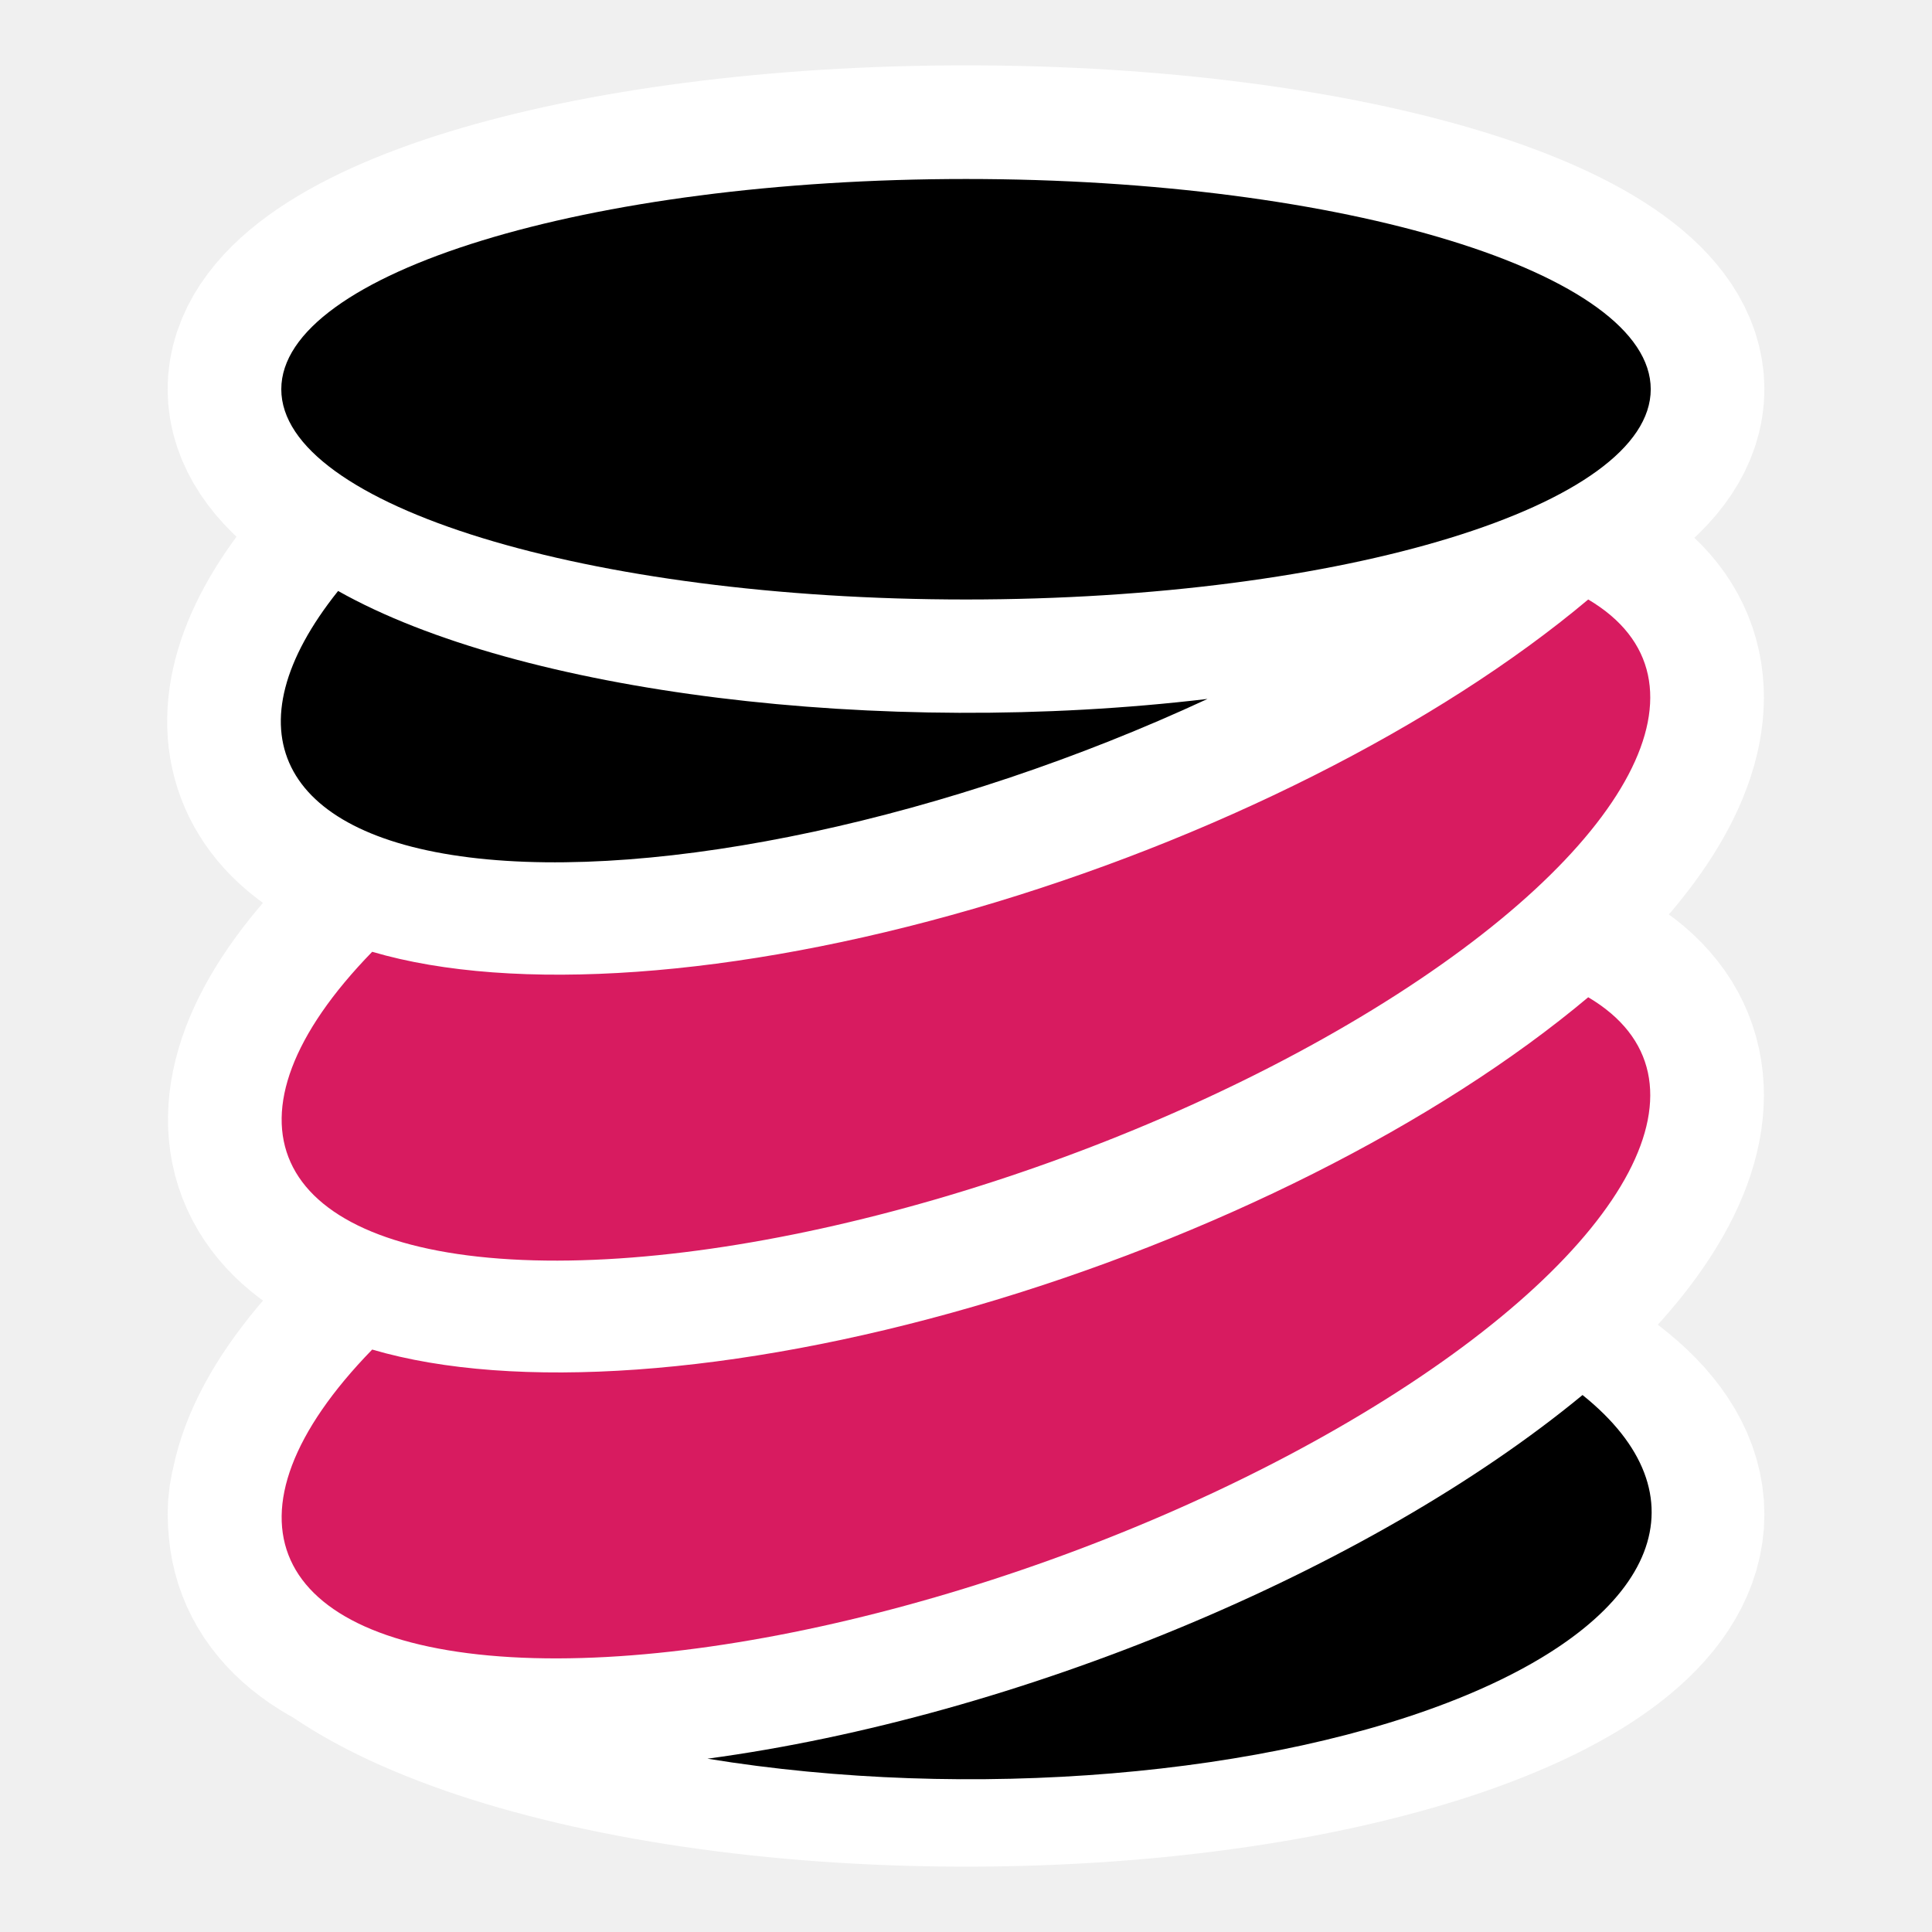
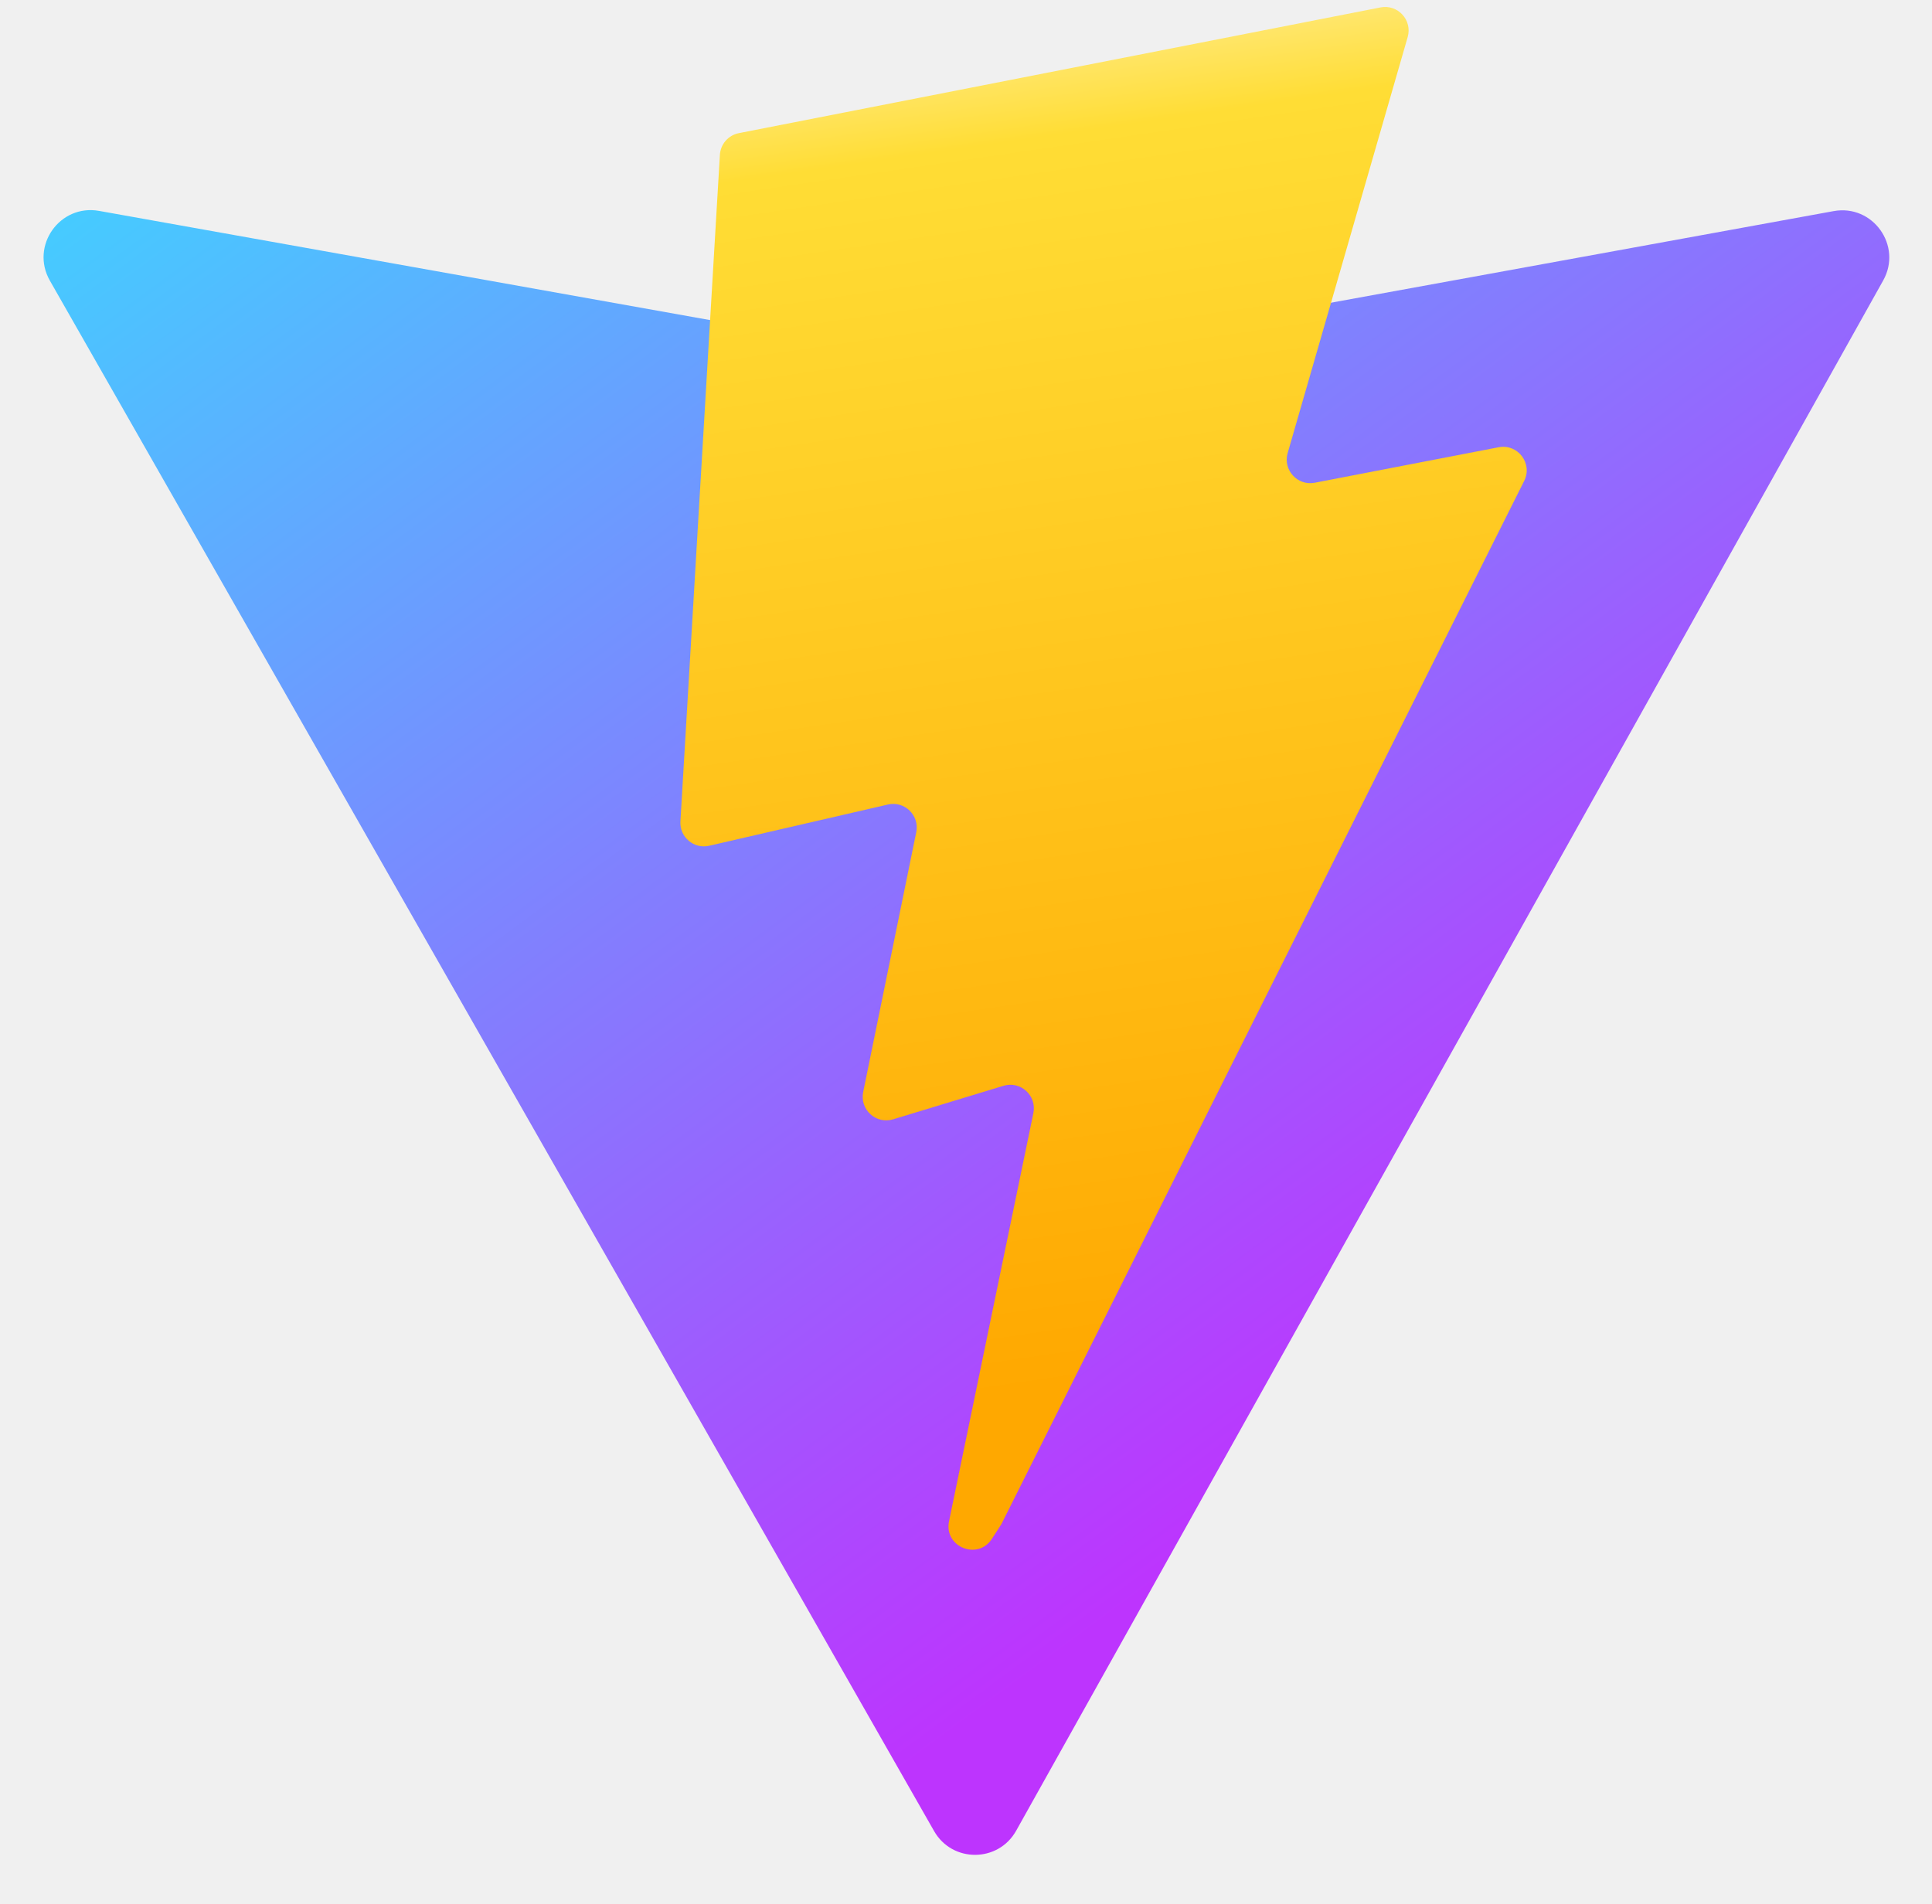
- <svg xmlns="http://www.w3.org/2000/svg" viewBox="0 0 680 680" style="width:680px;height:680px">
-   <path stroke="#fff" stroke-width="80" fill="none" d="M340 617a84 241 90 11.01 0zM131 475a94 254 70 10428-124 114 286 70 01-428 124zm0-140a94 254 70 10428-124 114 286 70 01-428 124zm-12-127a94 254 70 00306 38 90 260 90 01-306-38zm221 3a74 241 90 11.01 0z" />
-   <path fill="#d81b60" d="M131 475a94 254 70 10428-124 114 286 70 01-428 124zm0-140a94 254 70 10428-124 114 286 70 01-428 124z" />
-   <path d="M249 619a94 240 90 00308-128 114 289 70 01-308 128zM119 208a94 254 70 00306 38 90 260 90 01-306-38zm221 3a74 241 90 11.01 0z" />
+ <svg xmlns="http://www.w3.org/2000/svg" width="410" height="404" viewBox="0 0 410 404" fill="none">
+   <path d="M399.641 59.525L215.643 388.545C211.844 395.338 202.084 395.378 198.228 388.618L10.582 59.556C6.381 52.19 12.68 43.267 21.028 44.759L205.223 77.682C206.398 77.892 207.601 77.89 208.776 77.676L389.119 44.806C397.439 43.289 403.768 52.143 399.641 59.525Z" fill="url(#paint0_linear)" />
+   <path d="M292.965 1.574L156.801 28.255C154.563 28.694 152.906 30.59 152.771 32.866L144.395 174.33C144.198 177.662 147.258 180.248 150.51 179.498L188.42 170.749C191.967 169.931 195.172 173.055 194.443 176.622L183.18 231.775C182.422 235.487 185.907 238.661 189.532 237.56L212.947 230.446C216.577 229.344 220.065 232.527 219.297 236.242L201.398 322.875C200.278 328.294 207.486 331.249 210.492 326.603L212.5 323.5L323.454 102.072C325.312 98.365 322.108 94.137 318.036 94.923L279.014 102.454C275.347 103.161 272.227 99.746 273.262 96.158L298.731 7.867C299.767 4.273 296.636 0.855 292.965 1.574Z" fill="url(#paint1_linear)" />
+   <defs>
+     <linearGradient id="paint0_linear" x1="6" y1="33" x2="235" y2="344" gradientUnits="userSpaceOnUse">
+       <stop stop-color="#41D1FF" />
+       <stop offset="1" stop-color="#BD34FE" />
+     </linearGradient>
+     <linearGradient id="paint1_linear" x1="194.651" y1="8.818" x2="236.076" y2="292.989" gradientUnits="userSpaceOnUse">
+       <stop stop-color="#FFEA83" />
+       <stop offset="0.083" stop-color="#FFDD35" />
+       <stop offset="1" stop-color="#FFA800" />
+     </linearGradient>
+   </defs>
</svg>
